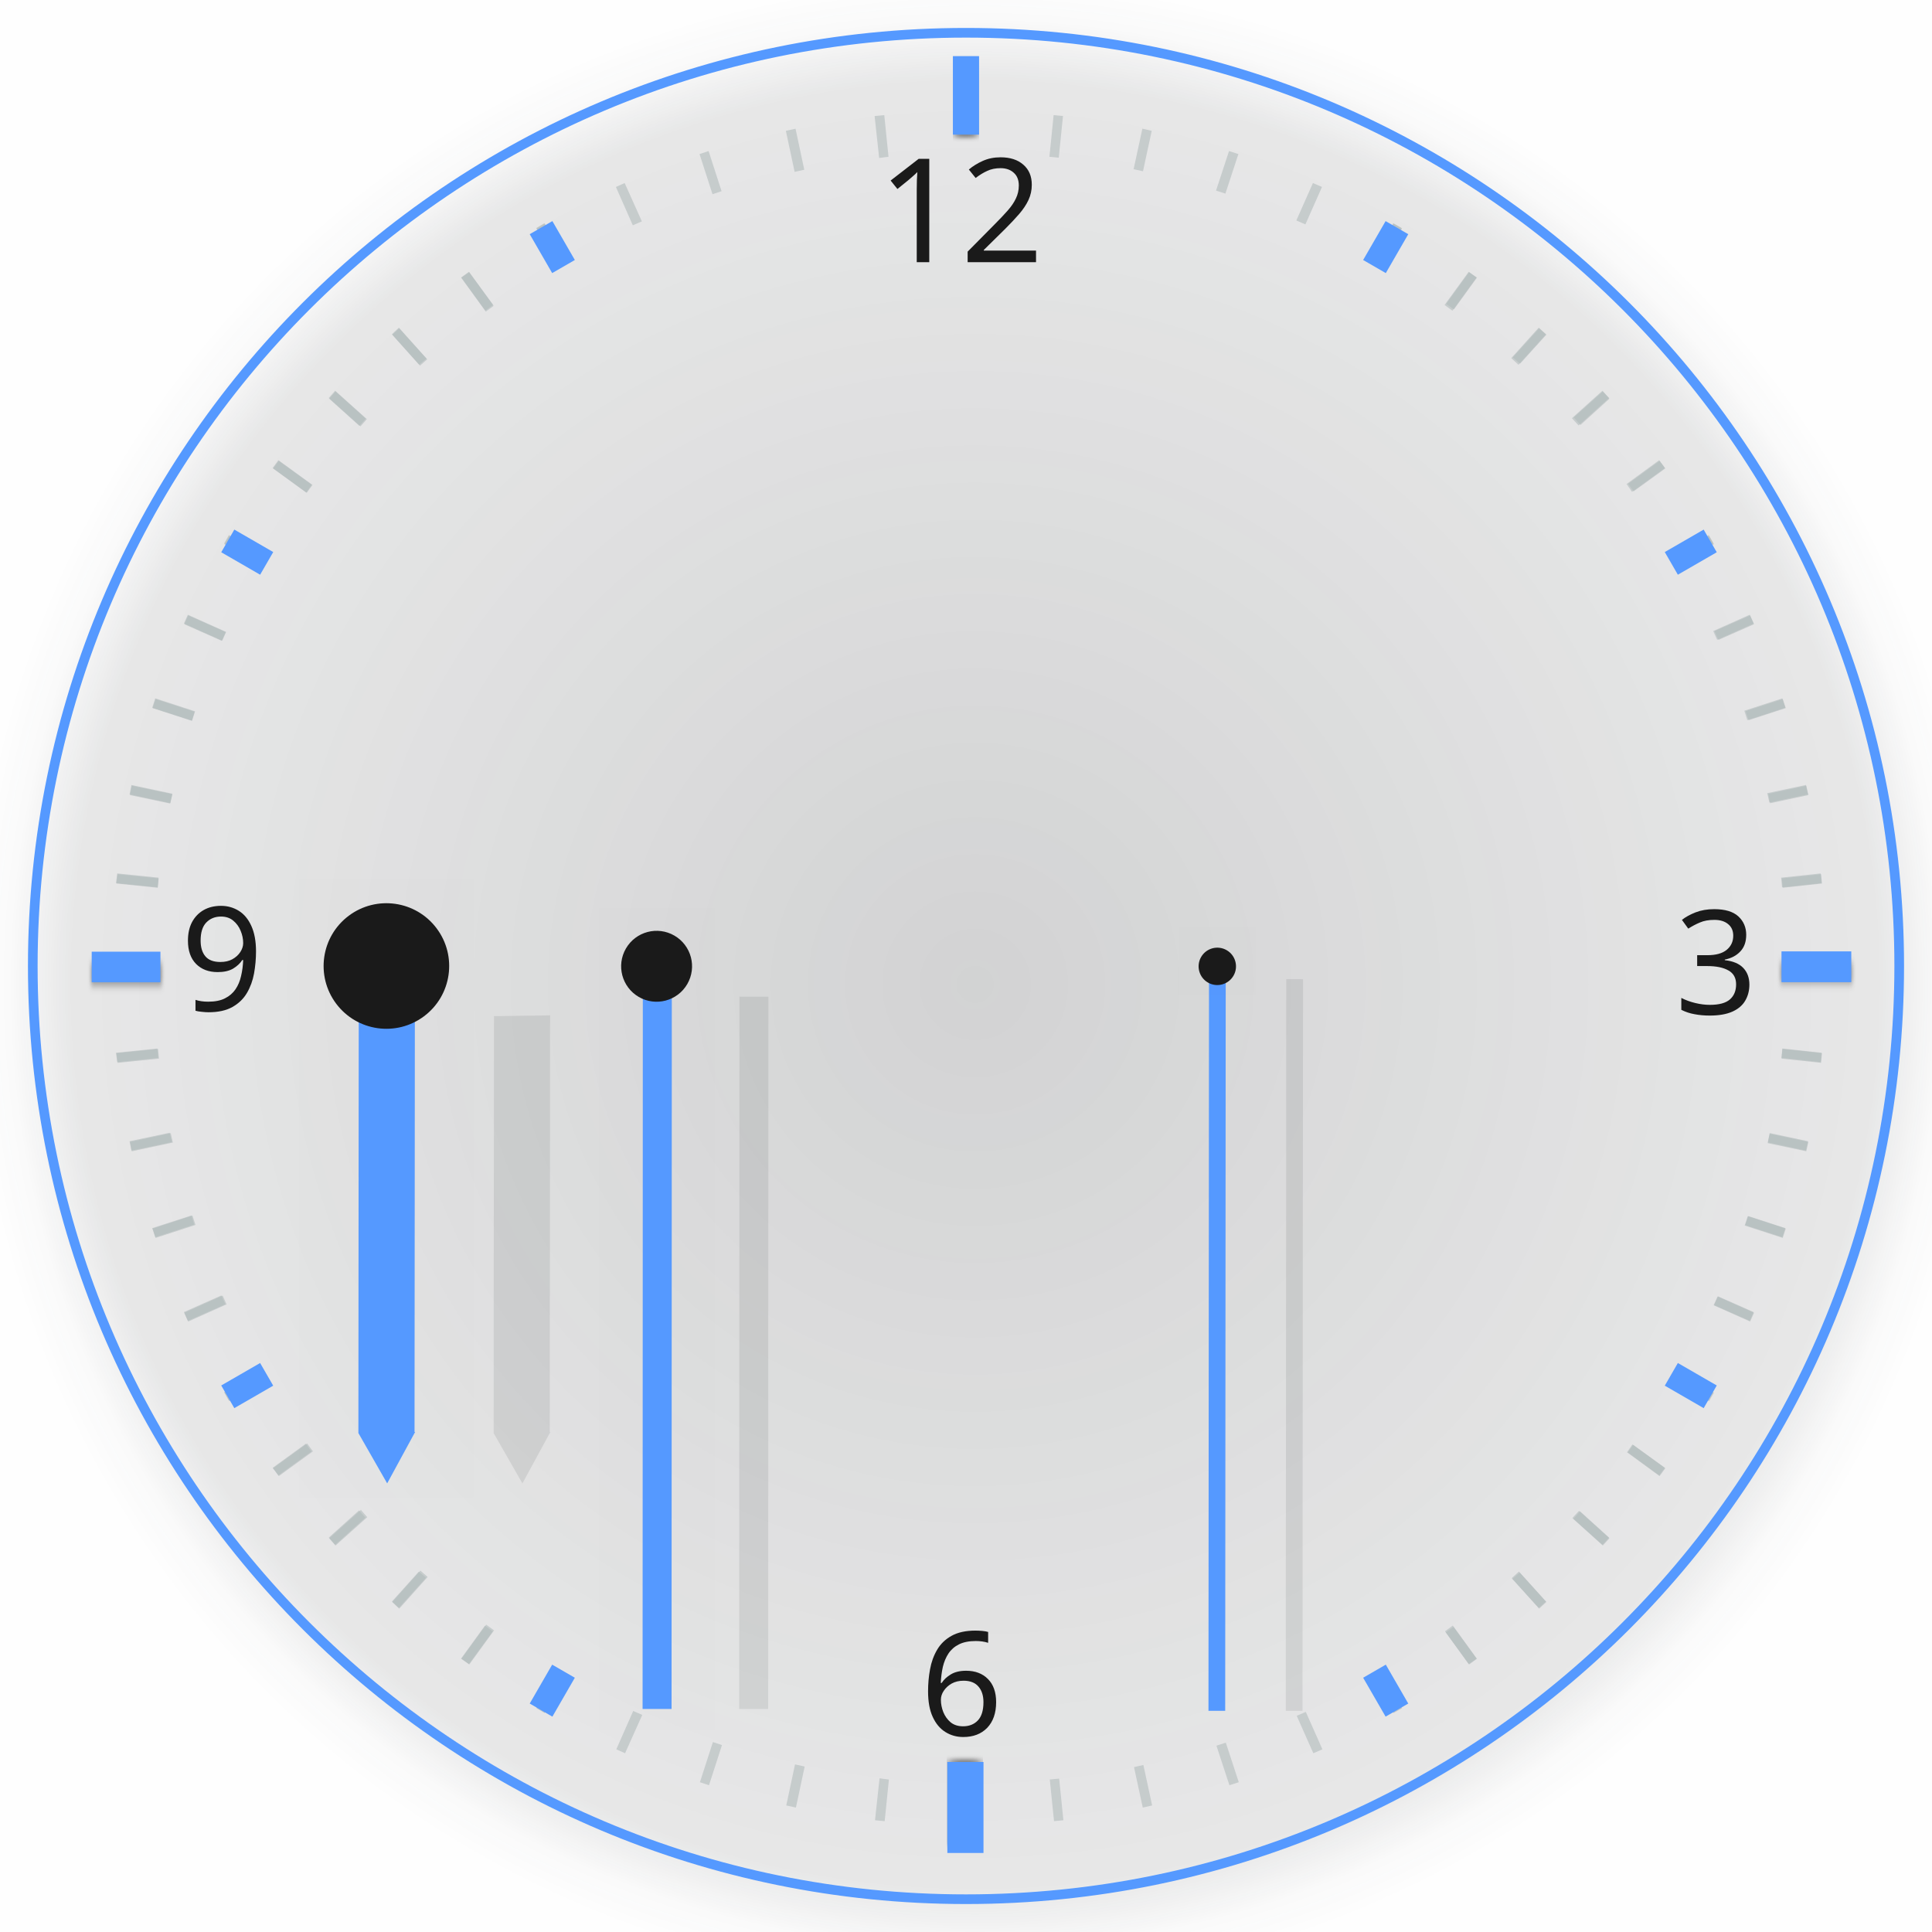
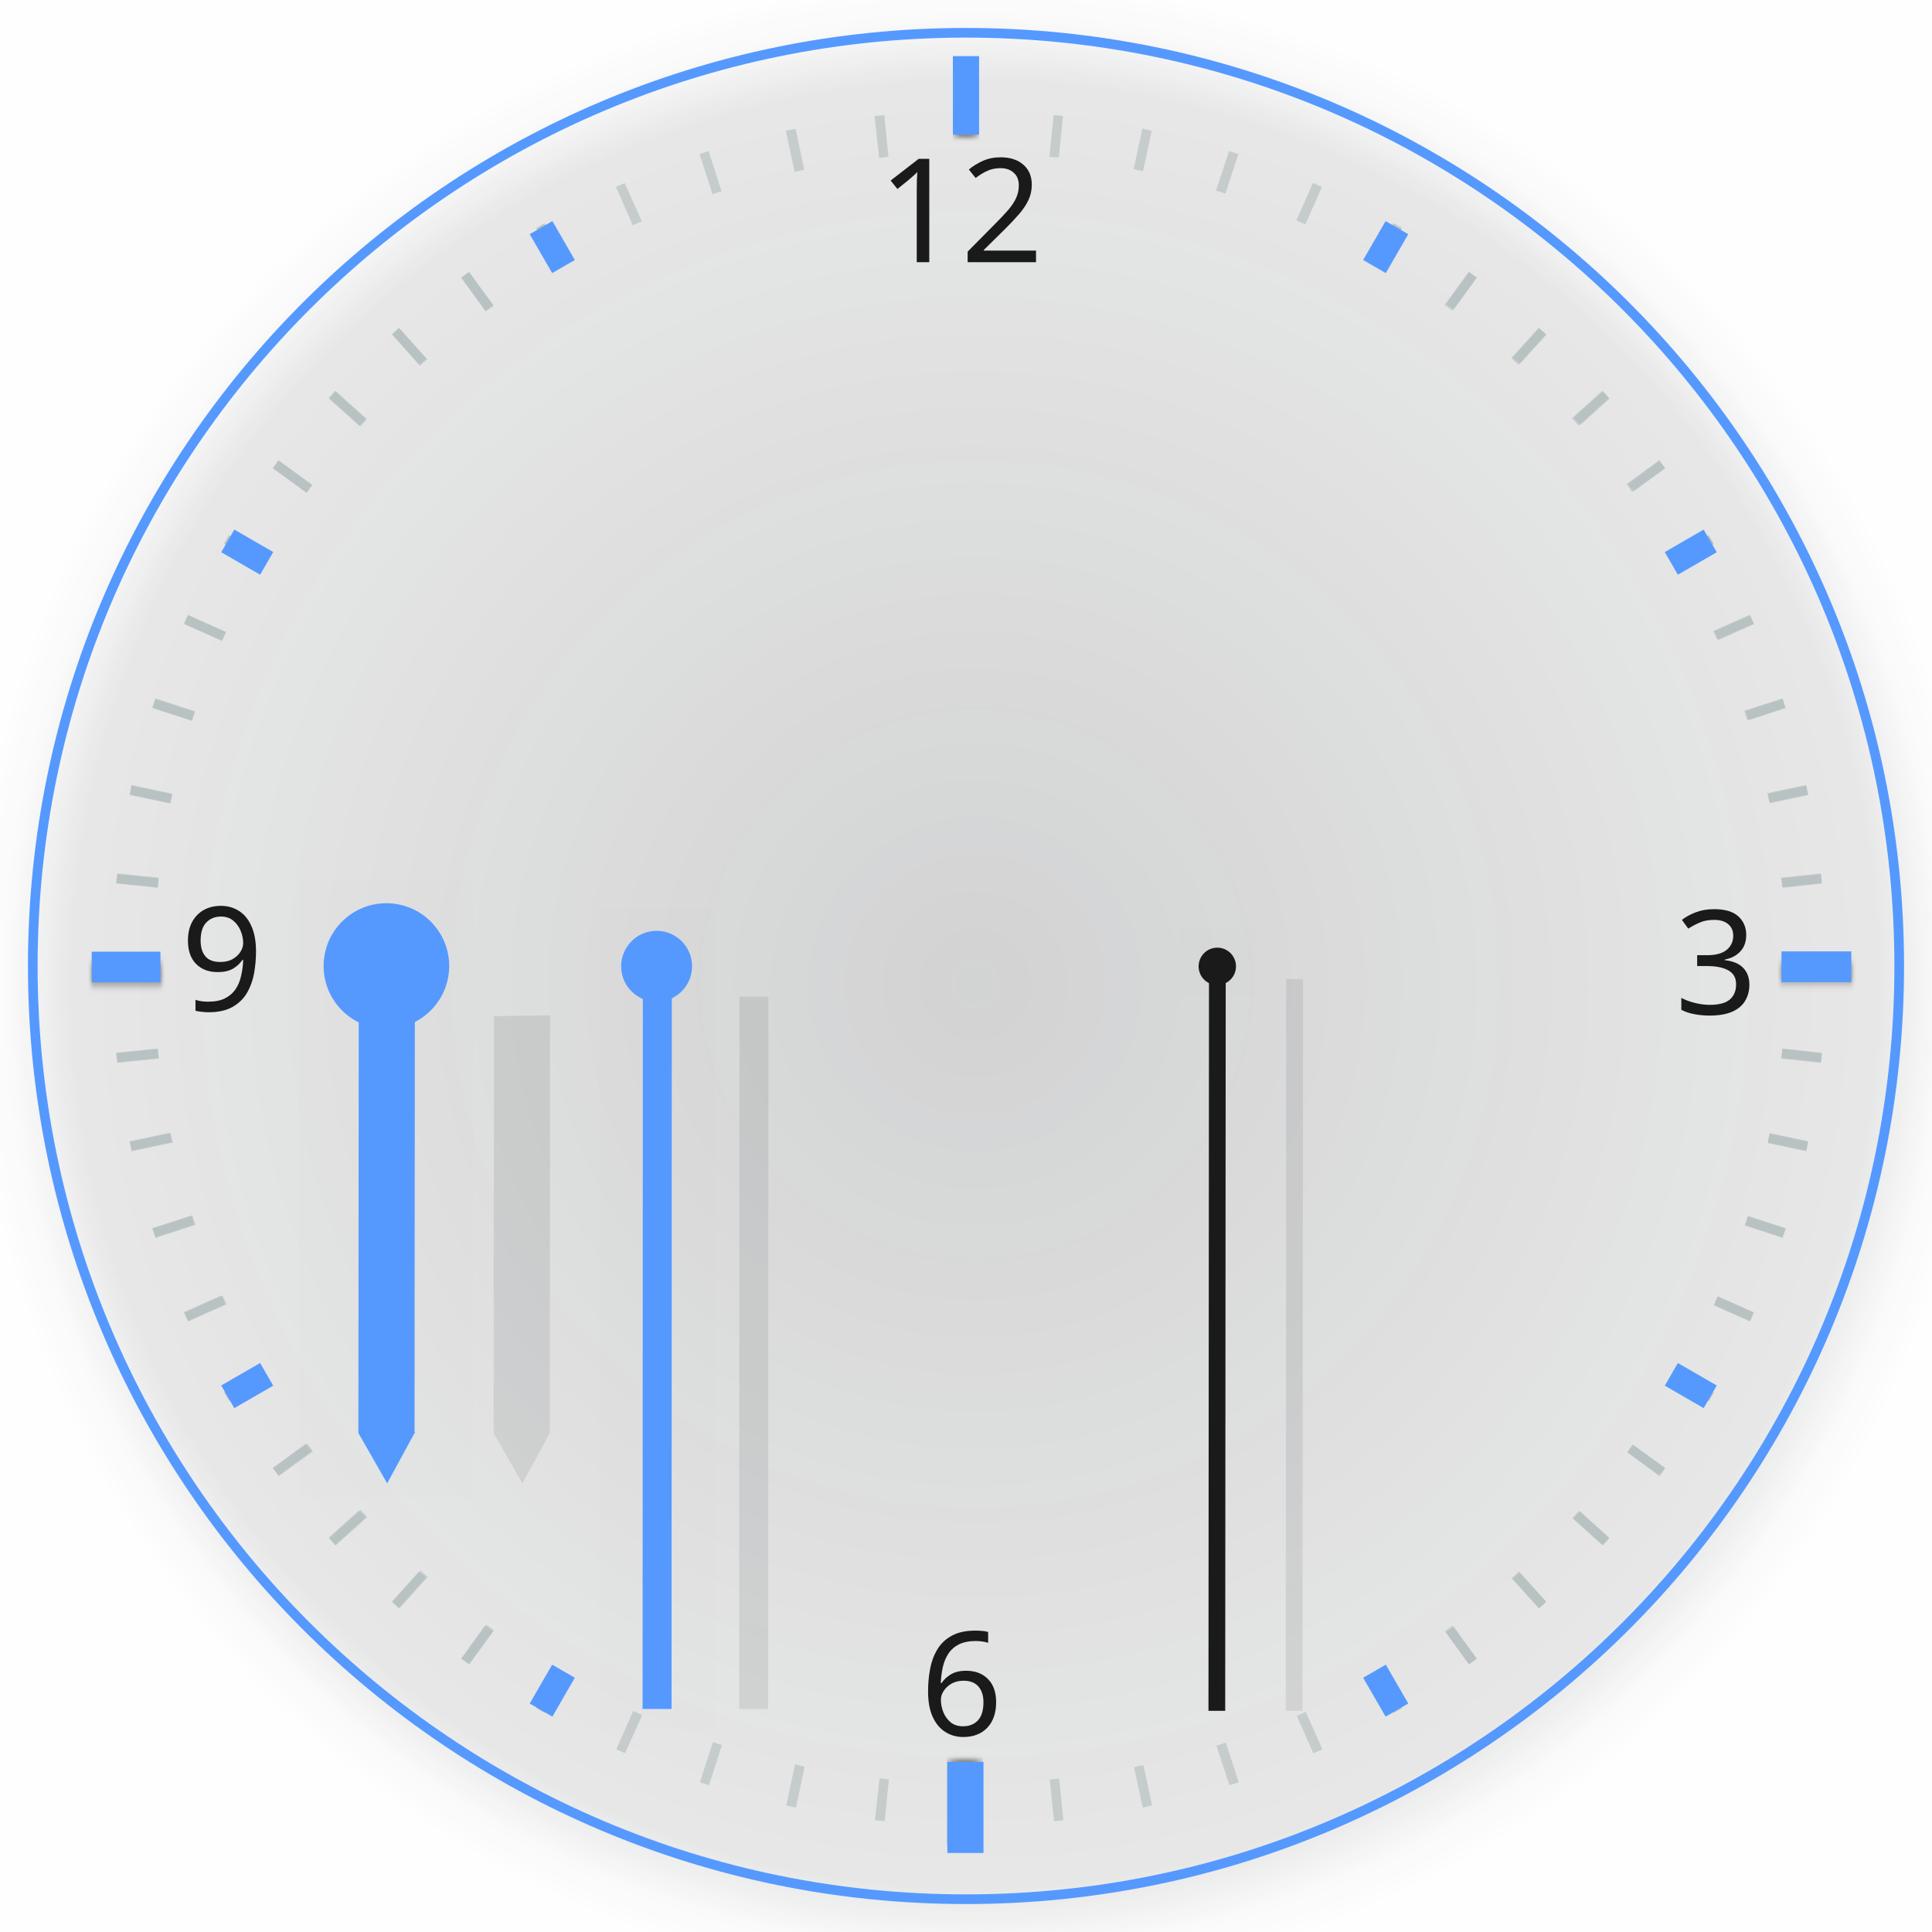
<svg xmlns="http://www.w3.org/2000/svg" xmlns:xlink="http://www.w3.org/1999/xlink" version="1.0" height="200" width="200" id="svg2">
  <defs id="defs5">
    <linearGradient id="linearGradient4011">
      <stop id="stop4013" offset="0" style="stop-color:#232629;stop-opacity:1;" />
      <stop style="stop-color:#232629;stop-opacity:0.523;" offset="0.9" id="stop4019" />
      <stop id="stop4021" offset="0.96" style="stop-color:#232629;stop-opacity:0.107;" />
      <stop id="stop4015" offset="1" style="stop-color:#232629;stop-opacity:0;" />
    </linearGradient>
    <filter height="1.905" y="-0.453" width="1.123" x="-0.061" id="filter5590" color-interpolation-filters="sRGB">
      <feGaussianBlur id="feGaussianBlur5592" stdDeviation="0.511" />
    </filter>
    <filter height="1.905" y="-0.453" width="1.123" x="-0.061" id="filter5574" color-interpolation-filters="sRGB">
      <feGaussianBlur id="feGaussianBlur5576" stdDeviation="0.511" />
    </filter>
    <filter height="1.123" y="-0.061" width="1.905" x="-0.453" id="filter5578" color-interpolation-filters="sRGB">
      <feGaussianBlur id="feGaussianBlur5580" stdDeviation="0.511" />
    </filter>
    <radialGradient r="96.606" fy="382.729" fx="1255.872" cy="382.729" cx="1255.872" gradientUnits="userSpaceOnUse" id="radialGradient4671" xlink:href="#linearGradient4011" />
    <radialGradient r="96.606" fy="382.729" fx="1255.872" cy="382.729" cx="1255.872" gradientUnits="userSpaceOnUse" id="radialGradient4671-1" xlink:href="#linearGradient4011" gradientTransform="matrix(1.076543,0,0,1.076543,-333.5874,169.8928)" />
  </defs>
  <g transform="translate(-1798.136,76.7415)" style="display:none" id="layer1" />
  <g transform="translate(-1798.136,76.7415)" style="display:inline" id="layer2" />
  <g id="layer4" style="display:inline" transform="translate(-1028.03,408.4746)" />
  <g id="layer5" style="display:inline" transform="translate(-1028.03,408.4746)" />
  <g transform="translate(-917.4624,-480.017)" id="ClockFace">
    <circle id="path4329-4" style="fill:url(#radialGradient4671-1);fill-opacity:1;stroke:none;opacity:0.2" cx="1018.413" cy="581.917" r="104" />
    <g id="g4323">
      <rect style="opacity:0.005;fill:#717171;fill-opacity:1;stroke:none" id="rect4069" width="214" height="214" x="909.569" y="474.722" />
      <circle transform="matrix(1.076543,0,0,1.076543,-334.5376,169.9925)" id="path4329" style="fill:url(#radialGradient4671);fill-opacity:1;stroke:none" />
      <g id="g4245">
        <path d="m 1352.477,382.729 a 96.606,96.606 0 0 1 -96.606,96.606 96.606,96.606 0 0 1 -96.606,-96.606 96.606,96.606 0 0 1 96.606,-96.606 96.606,96.606 0 0 1 96.606,96.606 z" id="path5099" style="fill:#1ea0e6;fill-opacity:1;stroke:none;opacity:0" transform="translate(-238.4086,197.2873)" />
        <g transform="translate(-0.5084997,-0.4121934)" id="g6149">
          <path id="path5480" d="m 974.362,503.58 -0.844,0.5 2.094,3.594 c 0.278,-0.163 0.564,-0.308 0.844,-0.469 z m 87.875,0 -2.031,3.531 c 0.293,0.167 0.585,0.33 0.875,0.5 l 2.031,-3.531 z m -95.687,5.031 -0.812,0.562 2.469,3.406 c 0.269,-0.199 0.541,-0.398 0.813,-0.594 z m 103.5,0 -2.375,3.281 c 0.267,0.192 0.548,0.368 0.812,0.562 l 2.375,-3.281 z m -110.75,5.812 -0.719,0.656 2.781,3.094 c 0.24,-0.219 0.508,-0.408 0.75,-0.625 z m 118,0 -2.719,3 c 0.248,0.221 0.504,0.432 0.75,0.656 l 2.719,-3 z m -124.594,6.531 -0.656,0.75 3.125,2.812 c 0.219,-0.247 0.434,-0.505 0.656,-0.75 z m 131.188,0 -3,2.688 c 0.233,0.255 0.458,0.523 0.687,0.781 l 3,-2.719 z m -137.063,7.188 -0.594,0.781 3.438,2.5 c 0.192,-0.268 0.367,-0.547 0.562,-0.812 z m 142.938,0 -3.25,2.375 c 0.191,0.259 0.375,0.52 0.562,0.781 l 3.281,-2.375 z m -148.063,7.75 -0.5,0.875 3.688,2.125 c 0.166,-0.292 0.331,-0.585 0.5,-0.875 z m 153.188,0 -3.5,2.031 c 0.17,0.29 0.333,0.582 0.5,0.875 l 3.5,-2.031 z m -157.438,8.25 -0.406,0.906 3.875,1.719 c 0.133,-0.305 0.27,-0.603 0.406,-0.906 z m 161.688,0 -3.688,1.625 c 0.136,0.301 0.274,0.603 0.406,0.906 l 3.688,-1.625 z m -165.063,8.656 -0.312,0.938 4.062,1.312 c 0.098,-0.308 0.18,-0.631 0.281,-0.938 z m 168.438,0 -3.844,1.25 c 0.102,0.31 0.214,0.626 0.312,0.938 l 3.844,-1.25 z m -170.906,8.969 -0.188,0.969 4.156,0.875 c 0.066,-0.324 0.149,-0.646 0.219,-0.969 z m 173.344,0 -3.937,0.844 c 0.069,0.321 0.122,0.647 0.187,0.969 l 3.969,-0.844 z m -174.812,9.156 -0.125,0.969 4.281,0.438 c 0.031,-0.322 0.059,-0.648 0.094,-0.969 l -4.25,-0.438 z m 176.344,0 -4.062,0.438 c 0.035,0.321 0.063,0.647 0.094,0.969 l 4.062,-0.438 -0.094,-0.969 z m -172.156,18.094 -4.312,0.438 0.125,1 4.281,-0.438 c -0.037,-0.333 -0.061,-0.666 -0.094,-1 z m 168.156,0 c -0.033,0.334 -0.057,0.667 -0.094,1 l 4.094,0.438 0.094,-1 z m -166.844,8.719 -4.219,0.906 0.188,0.969 4.25,-0.906 c -0.071,-0.322 -0.152,-0.645 -0.219,-0.969 z m 165.531,0.062 c -0.067,0.324 -0.148,0.646 -0.219,0.969 l 4,0.844 0.219,-0.969 z m -163.281,8.469 -4.125,1.344 0.312,0.969 4.125,-1.344 c -0.107,-0.323 -0.209,-0.644 -0.312,-0.969 z m 161,0.062 c -0.104,0.325 -0.205,0.646 -0.313,0.969 l 3.938,1.281 0.312,-0.969 z m -157.875,8.219 -3.969,1.781 0.406,0.906 3.969,-1.781 c -0.138,-0.303 -0.272,-0.601 -0.406,-0.906 z m 154.75,0.094 c -0.134,0.303 -0.269,0.605 -0.406,0.906 l 3.781,1.688 0.406,-0.906 z m -150.75,7.781 -3.813,2.188 0.5,0.875 3.813,-2.188 c -0.17,-0.289 -0.334,-0.584 -0.5,-0.875 z m 146.75,0.094 c -0.168,0.292 -0.329,0.585 -0.5,0.875 l 3.625,2.094 0.5,-0.875 z m -142,7.344 -3.531,2.562 0.594,0.812 3.531,-2.562 c -0.2,-0.27 -0.397,-0.54 -0.594,-0.812 z m 137.187,0.094 c -0.193,0.268 -0.366,0.547 -0.562,0.812 l 3.375,2.469 0.594,-0.812 z m -131.625,6.781 -3.281,2.938 0.656,0.75 3.281,-2.938 c -0.224,-0.246 -0.435,-0.502 -0.656,-0.75 z m 126.094,0.094 c -0.226,0.253 -0.458,0.499 -0.688,0.75 l 3.156,2.844 0.687,-0.75 z m -119.937,6.188 -2.906,3.25 0.719,0.688 2.938,-3.281 c -0.248,-0.221 -0.504,-0.432 -0.75,-0.656 z m 113.719,0.094 c -0.251,0.228 -0.496,0.462 -0.75,0.688 l 2.844,3.156 0.75,-0.688 z m -106.906,5.5 -2.562,3.531 0.812,0.594 2.562,-3.531 c -0.272,-0.195 -0.543,-0.395 -0.812,-0.594 z m 100.062,0.094 c -0.27,0.198 -0.54,0.399 -0.812,0.594 l 2.5,3.438 0.812,-0.594 z m -92.656,4.781 -2.187,3.781 0.844,0.5 2.188,-3.812 c -0.28,-0.16 -0.566,-0.306 -0.844,-0.469 z m 85.25,0.062 c -0.283,0.165 -0.559,0.338 -0.844,0.5 l 2.125,3.719 0.875,-0.5 z m -77.437,4 -1.75,3.969 0.906,0.406 1.781,-3.969 c -0.313,-0.138 -0.626,-0.265 -0.937,-0.406 z m 69.625,0.094 c -0.308,0.139 -0.628,0.271 -0.938,0.406 l 1.719,3.875 0.938,-0.406 z m -61.375,3.125 -1.344,4.156 0.938,0.312 1.344,-4.156 c -0.314,-0.1 -0.625,-0.209 -0.937,-0.312 z m 53.094,0.062 c -0.322,0.106 -0.645,0.21 -0.969,0.312 l 1.344,4.094 0.969,-0.312 z m -44.594,2.25 -0.906,4.25 1,0.219 0.906,-4.25 c -0.334,-0.069 -0.668,-0.146 -1,-0.219 z m 36.062,0.062 c -0.327,0.07 -0.641,0.152 -0.969,0.219 l 0.906,4.188 0.969,-0.219 z m -27.312,1.375 -0.469,4.344 1,0.094 0.438,-4.312 c -0.325,-0.032 -0.645,-0.089 -0.969,-0.125 z m 18.594,0.031 c -0.323,0.035 -0.645,0.062 -0.969,0.094 l 0.437,4.312 0.969,-0.094 z" style="font-size:medium;font-style:normal;font-variant:normal;font-weight:normal;font-stretch:normal;text-indent:0;text-align:start;text-decoration:none;line-height:normal;letter-spacing:normal;word-spacing:normal;text-transform:none;direction:ltr;block-progression:tb;writing-mode:lr-tb;text-anchor:start;baseline-shift:baseline;opacity:0.6;color:#000000;fill:#b1babb;fill-opacity:1;stroke:none;stroke-width:1px;marker:none;visibility:visible;display:inline;overflow:visible;enable-background:accumulate;font-family:Sans;-inkscape-font-specification:Sans" />
          <path style="color:#000000;font-style:normal;font-variant:normal;font-weight:normal;font-stretch:normal;font-size:medium;line-height:normal;font-family:Sans;-inkscape-font-specification:Sans;text-indent:0;text-align:start;text-decoration:none;text-decoration-line:none;letter-spacing:normal;word-spacing:normal;text-transform:none;direction:ltr;block-progression:tb;writing-mode:lr-tb;baseline-shift:baseline;text-anchor:start;display:inline;overflow:visible;visibility:visible;opacity:0.6;fill:#b1babb;fill-opacity:1;stroke:none;stroke-width:1px;marker:none;enable-background:accumulate" d="m 974.322,657.721 -0.844,-0.5 2.094,-3.594 c 0.278,0.163 0.564,0.308 0.844,0.469 z m 87.875,0 -2.031,-3.531 c 0.293,-0.167 0.585,-0.33 0.875,-0.5 l 2.031,3.531 z m -95.688,-5.031 -0.812,-0.562 2.469,-3.406 c 0.269,0.199 0.541,0.398 0.813,0.594 z m 103.5,0 -2.375,-3.281 c 0.267,-0.192 0.548,-0.368 0.812,-0.562 l 2.375,3.281 z m -110.75,-5.812 -0.719,-0.656 2.781,-3.094 c 0.24,0.219 0.508,0.408 0.75,0.625 z m 118,0 -2.719,-3 c 0.248,-0.221 0.504,-0.432 0.75,-0.656 l 2.719,3 z m -124.594,-6.531 -0.656,-0.75 3.125,-2.812 c 0.219,0.247 0.434,0.505 0.656,0.75 z m 131.188,0 -3,-2.688 c 0.233,-0.255 0.458,-0.523 0.687,-0.781 l 3,2.719 z m -137.063,-7.188 -0.594,-0.781 3.438,-2.5 c 0.192,0.268 0.367,0.547 0.562,0.812 z m 142.938,0 -3.25,-2.375 c 0.191,-0.259 0.375,-0.52 0.562,-0.781 l 3.281,2.375 z m -148.063,-7.75 -0.5,-0.875 3.688,-2.125 c 0.166,0.292 0.331,0.585 0.5,0.875 z m 153.188,0 -3.5,-2.031 c 0.17,-0.29 0.333,-0.582 0.5,-0.875 l 3.5,2.031 z m -157.438,-8.25 -0.406,-0.906 3.875,-1.719 c 0.133,0.305 0.27,0.603 0.406,0.906 z m 161.688,0 -3.688,-1.625 c 0.136,-0.301 0.274,-0.603 0.406,-0.906 l 3.688,1.625 z m -165.063,-8.656 -0.312,-0.938 4.062,-1.312 c 0.098,0.308 0.18,0.631 0.281,0.938 z m 168.438,0 -3.844,-1.25 c 0.102,-0.31 0.214,-0.626 0.312,-0.938 l 3.844,1.25 z m -170.906,-8.969 -0.188,-0.969 4.156,-0.875 c 0.066,0.324 0.149,0.646 0.219,0.969 z m 173.344,0 -3.937,-0.844 c 0.069,-0.321 0.122,-0.647 0.187,-0.969 l 3.969,0.844 z m -174.812,-9.156 -0.125,-0.969 4.281,-0.438 c 0.031,0.322 0.059,0.648 0.094,0.969 l -4.25,0.438 z m 176.344,0 -4.062,-0.438 c 0.035,-0.321 0.063,-0.647 0.094,-0.969 l 4.062,0.438 -0.094,0.969 z m -172.156,-18.094 -4.312,-0.438 0.125,-1 4.281,0.438 c -0.037,0.333 -0.061,0.666 -0.094,1 z m 168.156,0 c -0.033,-0.334 -0.057,-0.667 -0.094,-1 l 4.094,-0.438 0.094,1 z m -166.844,-8.719 -4.219,-0.906 0.188,-0.969 4.25,0.906 c -0.071,0.322 -0.152,0.645 -0.219,0.969 z m 165.531,-0.062 c -0.067,-0.324 -0.148,-0.646 -0.219,-0.969 l 4,-0.844 0.219,0.969 z m -163.281,-8.469 -4.125,-1.344 0.312,-0.969 4.125,1.344 c -0.107,0.323 -0.209,0.644 -0.312,0.969 z m 161,-0.062 c -0.104,-0.325 -0.205,-0.646 -0.313,-0.969 l 3.938,-1.281 0.312,0.969 z m -157.875,-8.219 -3.969,-1.781 0.406,-0.906 3.969,1.781 c -0.138,0.303 -0.272,0.601 -0.406,0.906 z m 154.75,-0.094 c -0.134,-0.303 -0.269,-0.605 -0.406,-0.906 l 3.781,-1.688 0.406,0.906 z m -150.75,-7.781 -3.813,-2.188 0.5,-0.875 3.813,2.188 c -0.17,0.289 -0.334,0.584 -0.5,0.875 z m 146.75,-0.094 c -0.168,-0.292 -0.329,-0.585 -0.5,-0.875 l 3.625,-2.094 0.5,0.875 z m -142,-7.344 -3.531,-2.562 0.594,-0.812 3.531,2.562 c -0.2,0.27 -0.397,0.54 -0.594,0.812 z m 137.187,-0.094 c -0.193,-0.268 -0.366,-0.547 -0.562,-0.812 l 3.375,-2.469 0.594,0.812 z m -131.625,-6.781 -3.281,-2.938 0.656,-0.75 3.281,2.938 c -0.224,0.246 -0.435,0.502 -0.656,0.75 z m 126.094,-0.094 c -0.226,-0.253 -0.458,-0.499 -0.688,-0.75 l 3.156,-2.844 0.687,0.75 z m -119.938,-6.188 -2.906,-3.25 0.719,-0.688 2.938,3.281 c -0.248,0.221 -0.504,0.432 -0.75,0.656 z m 113.719,-0.094 c -0.251,-0.228 -0.496,-0.462 -0.75,-0.688 l 2.844,-3.156 0.75,0.688 z m -106.906,-5.5 -2.562,-3.531 0.812,-0.594 2.562,3.531 c -0.272,0.195 -0.543,0.395 -0.812,0.594 z m 100.063,-0.094 c -0.27,-0.198 -0.54,-0.399 -0.812,-0.594 l 2.5,-3.438 0.812,0.594 z m -92.656,-4.781 -2.187,-3.781 0.844,-0.5 2.188,3.812 c -0.28,0.16 -0.566,0.306 -0.844,0.469 z m 85.25,-0.062 c -0.283,-0.165 -0.559,-0.338 -0.844,-0.5 l 2.125,-3.719 0.875,0.5 z m -77.437,-4 -1.75,-3.969 0.906,-0.406 1.781,3.969 c -0.313,0.138 -0.626,0.265 -0.937,0.406 z m 69.625,-0.094 c -0.308,-0.139 -0.628,-0.271 -0.938,-0.406 l 1.719,-3.875 0.938,0.406 z m -61.375,-3.125 -1.344,-4.156 0.938,-0.312 1.344,4.156 c -0.314,0.1 -0.625,0.209 -0.937,0.312 z m 53.094,-0.062 c -0.322,-0.106 -0.645,-0.21 -0.969,-0.312 l 1.344,-4.094 0.969,0.312 z m -44.594,-2.25 -0.906,-4.25 1,-0.219 0.906,4.25 c -0.334,0.069 -0.668,0.146 -1,0.219 z m 36.062,-0.062 c -0.327,-0.07 -0.641,-0.152 -0.969,-0.219 l 0.906,-4.188 0.969,0.219 z m -27.312,-1.375 -0.469,-4.344 1,-0.094 0.438,4.312 c -0.325,0.032 -0.645,0.089 -0.969,0.125 z m 18.594,-0.031 c -0.323,-0.035 -0.645,-0.062 -0.969,-0.094 l 0.437,-4.312 0.969,0.094 z" id="path4514" />
        </g>
        <rect style="fill:#212121;fill-opacity:0.413;stroke:none;filter:url(#filter5590)" id="rect5549" width="20" height="2.709" x="927.479" y="580.171" transform="matrix(0.3669433,0,0,0.8634778,586.551,78.71844)" />
        <rect y="578.535" x="926.956" height="3.167" width="7.115" id="rect5442" style="fill:#5599ff;fill-opacity:1;stroke:none" />
        <rect y="580.172" x="1088.579" height="2.709" width="20" id="rect5531" style="fill:#1c1c1c;fill-opacity:0.361;stroke:none;filter:url(#filter5574)" transform="matrix(0.3745782,0,0,0.8188335,693.9931,104.5514)" />
        <rect style="fill:#5599ff;fill-opacity:1;stroke:none" id="rect5446" width="7.224" height="3.189" x="1101.882" y="578.504" />
        <rect transform="matrix(0,0.447875,-1.213096,0,-587.0654,505.786)" style="fill:#2a2a2a;fill-opacity:0.524;stroke:none;filter:url(#filter5578)" id="rect5571" width="20" height="2.709" x="349.026" y="-1323.934" />
        <rect y="-1019.273" x="662.417" height="3.742" width="9.419" id="rect5448" style="fill:#5599ff;fill-opacity:1;stroke:none" transform="matrix(0,1,-1,0,0,0)" />
        <path transform="translate(-238.4086,197.2873)" style="fill:none;stroke:#5599ff;stroke-opacity:1" id="path5627" d="m 1352.477,382.729 a 96.606,96.606 0 0 1 -96.606,96.606 96.606,96.606 0 0 1 -96.606,-96.606 96.606,96.606 0 0 1 96.606,-96.606 96.606,96.606 0 0 1 96.606,96.606 z" />
        <g transform="translate(-0.5084997,-0.4121934)" id="g6073">
          <path d="m 1090.307,537.577 4.027,-2.325 1.355,2.346 -4.027,2.325 z m -149.435,86.276 4.027,-2.325 1.355,2.346 -4.027,2.325 z" style="fill:#5599ff;fill-opacity:1;stroke:none" id="path6063" />
          <path id="path6065" style="fill:#5599ff;fill-opacity:1;stroke:none" d="m 1059.083,507.345 2.325,-4.027 2.346,1.355 -2.325,4.027 z m -86.276,149.435 2.325,-4.027 2.346,1.355 -2.325,4.027 z" />
          <path d="m 944.9,539.923 -4.027,-2.325 1.355,-2.346 4.027,2.325 z m 149.435,86.276 -4.027,-2.325 1.355,-2.346 4.027,2.325 z" style="fill:#5599ff;fill-opacity:1;stroke:none" id="path6067" />
          <path id="path6069" style="fill:#5599ff;fill-opacity:1;stroke:none" d="m 975.132,508.699 -2.325,-4.027 2.346,-1.355 2.325,4.027 z m 86.276,149.435 -2.325,-4.027 2.346,-1.355 2.325,4.027 z" />
        </g>
        <rect y="-1323.934" x="349.026" height="2.709" width="20" id="rect4510" style="fill:#2a2a2a;fill-opacity:0.524;stroke:none;filter:url(#filter5578)" transform="matrix(0,0.4058559,-0.8691949,0,-132.1378,344.5087)" />
        <rect transform="matrix(0,1,-1,0,0,0)" style="fill:#5599ff;fill-opacity:1;stroke:none" id="rect4512" width="8.124" height="2.709" x="485.829" y="-1018.815" />
        <text xml:space="preserve" style="font-style:normal;font-weight:normal;font-size:15px;line-height:125%;font-family:sans-serif;letter-spacing:0px;word-spacing:0px;fill:#1a1a1a;fill-opacity:1;stroke:none;stroke-width:1px;stroke-linecap:butt;stroke-linejoin:miter;stroke-opacity:1;" x="936.168" y="584.649" id="text4204">
          <tspan id="tspan4206" x="936.168" y="584.649" style="font-style:normal;font-variant:normal;font-weight:normal;font-stretch:normal;font-size:15px;font-family:Aller;-inkscape-font-specification:Aller;fill:#1a1a1a;fill-opacity:1;">9</tspan>
        </text>
        <text id="text4208" y="584.993" x="1090.838" style="font-style:normal;font-weight:normal;font-size:15px;line-height:125%;font-family:sans-serif;letter-spacing:0px;word-spacing:0px;fill:#1a1a1a;fill-opacity:1;stroke:none;stroke-width:1px;stroke-linecap:butt;stroke-linejoin:miter;stroke-opacity:1;" xml:space="preserve">
          <tspan style="font-style:normal;font-variant:normal;font-weight:normal;font-stretch:normal;font-size:15px;font-family:Aller;-inkscape-font-specification:Aller;fill:#1a1a1a;fill-opacity:1;" y="584.993" x="1090.838" id="tspan4210">3</tspan>
        </text>
        <text id="text4212" y="659.676" x="1012.708" style="font-style:normal;font-weight:normal;font-size:15px;line-height:125%;font-family:sans-serif;letter-spacing:0px;word-spacing:0px;fill:#1a1a1a;fill-opacity:1;stroke:none;stroke-width:1px;stroke-linecap:butt;stroke-linejoin:miter;stroke-opacity:1;" xml:space="preserve">
          <tspan style="font-style:normal;font-variant:normal;font-weight:normal;font-stretch:normal;font-size:15px;font-family:Aller;-inkscape-font-specification:Aller;fill:#1a1a1a;fill-opacity:1;" y="659.676" x="1012.708" id="tspan4214">6</tspan>
        </text>
        <text xml:space="preserve" style="font-style:normal;font-weight:normal;font-size:15px;line-height:125%;font-family:sans-serif;letter-spacing:0px;word-spacing:0px;fill:#1a1a1a;fill-opacity:1;stroke:none;stroke-width:1px;stroke-linecap:butt;stroke-linejoin:miter;stroke-opacity:1;" x="1008.331" y="507.159" id="text4216">
          <tspan id="tspan4218" x="1008.331" y="507.159" style="font-style:normal;font-variant:normal;font-weight:normal;font-stretch:normal;font-size:15px;font-family:Aller;-inkscape-font-specification:Aller;fill:#1a1a1a;fill-opacity:1;">12</tspan>
        </text>
      </g>
    </g>
  </g>
  <g id="HourHand" transform="matrix(-0.6000147,-0.799989,0.799989,-0.6000147,185.5251,1262.698)">
    <rect transform="matrix(-0.6000147,0.799989,-0.799989,-0.6000147,1122.662,607.6191)" y="91" x="33" height="64" width="18" id="rect4673" style="opacity:0.01;fill:#232629;fill-opacity:0.604;stroke:none" />
    <path style="fill:#5599ff;fill-opacity:1;stroke:none" d="m 980.523,549.887 -5.955,-0.742 2.521,5.509 0.036,-0.051 34.481,25.905 3.422,-4.698 -34.481,-25.905 z" id="rect5450" />
-     <path transform="translate(-753.9339,199.1847)" d="m 1777.896,382.032 a 6.499,6.499 0 0 1 -6.499,6.499 6.499,6.499 0 0 1 -6.5,-6.499 6.499,6.499 0 0 1 6.5,-6.499 6.499,6.499 0 0 1 6.499,6.499 z" id="path5455-2" style="fill:#1a1a1a;fill-opacity:1;stroke:none" />
+     <path transform="translate(-753.9339,199.1847)" d="m 1777.896,382.032 a 6.499,6.499 0 0 1 -6.499,6.499 6.499,6.499 0 0 1 -6.5,-6.499 6.499,6.499 0 0 1 6.5,-6.499 6.499,6.499 0 0 1 6.499,6.499 z" id="path5455-2" style="fill:#5599ff;fill-opacity:1;stroke:none" />
  </g>
  <g id="MinuteHand" transform="matrix(-0.5033012,0.864111,-0.864111,-0.5033012,1082.352,-486.6583)" style="fill:#717171;fill-opacity:1">
    <rect transform="matrix(-0.5033012,-0.864111,0.864111,-0.5033012,966.2824,692.0649)" y="94" x="64" height="85" width="12" id="rect4675" style="opacity:0.01;fill:#232629;fill-opacity:0.604;stroke:none" />
    <path id="rect5459" d="m 588.165,1012.615 75.736,7e-4 0,3 -75.736,-7e-4 z" style="fill:#5599ff;stroke:none;fill-opacity:1" transform="matrix(0.8642748,-0.5030199,0.5030199,0.8642748,0,0)" />
-     <path style="fill:#1a1a1a;fill-opacity:1;stroke:none" id="path5457" d="m 1777.896,382.032 a 6.499,6.499 0 0 1 -6.499,6.499 6.499,6.499 0 0 1 -6.5,-6.499 6.499,6.499 0 0 1 6.5,-6.499 6.499,6.499 0 0 1 6.499,6.499 z" transform="matrix(0.5647512,0,0,0.5647512,17.10373,365.5042)" />
+     <path style="fill:#5599ff;fill-opacity:1;stroke:none" id="path5457" d="m 1777.896,382.032 a 6.499,6.499 0 0 1 -6.499,6.499 6.499,6.499 0 0 1 -6.5,-6.499 6.499,6.499 0 0 1 6.5,-6.499 6.499,6.499 0 0 1 6.499,6.499 z" transform="matrix(0.5647512,0,0,0.5647512,17.10373,365.5042)" />
  </g>
  <g id="SecondHand" transform="matrix(-0.5006173,0.8656687,-0.8656687,-0.5006173,1138.495,-489.7159)">
-     <rect transform="matrix(0.8660254,-0.5,0.5,0.8660254,0,0)" y="1011.187" x="589.805" height="1.732" width="77.736" id="rect6212" style="fill:#5599ff;fill-opacity:1;stroke:none" />
+     <rect transform="matrix(0.8660254,-0.5,0.5,0.8660254,0,0)" y="1011.187" x="589.805" height="1.732" width="77.736" id="rect6212" style="fill:#1a1a1a;fill-opacity:1;stroke:none" />
    <rect transform="matrix(-0.5006173,-0.8656687,0.8656687,-0.5006173,985.8723,726.5489)" y="96" x="106" height="7" width="8" id="rect4677" style="opacity:0.01;fill:#232629;fill-opacity:0.604;stroke:none" />
    <path id="path6214" d="m 1777.896,382.032 c 0,3.59 -2.91,6.499 -6.499,6.499 -3.59,0 -6.5,-2.91 -6.5,-6.499 0,-3.59 2.91,-6.499 6.5,-6.499 3.59,0 6.499,2.91 6.499,6.499 z" style="fill:#1a1a1a;fill-opacity:1;stroke:none" transform="matrix(0.2978345,0,0,0.2978345,489.8134,467.4493)" />
  </g>
  <g transform="matrix(-0.6000147,-0.799989,0.799989,-0.6000147,199.5251,1262.698)" id="HourHandShadow" style="opacity:0.1">
    <path id="path4376" d="m 980.523,549.887 -5.955,-0.742 2.521,5.509 0.036,-0.051 34.481,25.905 3.422,-4.698 -34.481,-25.905 z" style="fill:#232629;fill-opacity:1;stroke:none" />
    <path transform="translate(-754,199.1995)" d="m 1777.896,382.032 a 6.499,6.499 0 0 1 -6.499,6.499 6.499,6.499 0 0 1 -6.5,-6.499 6.499,6.499 0 0 1 6.5,-6.499 6.499,6.499 0 0 1 6.499,6.499 z" id="path4378" style="fill:#232629;fill-opacity:0.004;stroke:none" />
  </g>
  <g transform="matrix(-0.5006173,0.8656687,-0.8656687,-0.5006173,1146.495,-489.7159)" id="SecondHandShadow" style="opacity:0.1;fill:#232629;fill-opacity:1">
    <path id="rect4414" d="m 591.805,1011.186 75.736,0 0,1.732 -75.736,0 z" style="fill:#232629;stroke:none" transform="matrix(0.8660254,-0.5,0.5,0.8660254,0,0)" />
    <path transform="matrix(0.2978345,0,0,0.2978345,489.8134,467.4493)" d="m 1777.896,382.032 a 6.499,6.499 0 0 1 -6.499,6.499 6.499,6.499 0 0 1 -6.5,-6.499 6.499,6.499 0 0 1 6.5,-6.499 6.499,6.499 0 0 1 6.499,6.499 z" id="path4416" style="fill:#232629;fill-opacity:0.004;stroke:none" />
    <rect transform="matrix(-0.5006173,-0.8656687,0.8656687,-0.5006173,988.876,731.7429)" y="97" x="113" height="82" width="6" id="rect4715" style="opacity:0.01;fill:#232629;fill-opacity:0.604;stroke:none" />
  </g>
  <path d="m -45,100 a 5,5 0 1 1 -10,0 5,5 0 1 1 10,0 z" id="HandCenterScrew" style="opacity:0.001;fill:#232629;fill-opacity:1;stroke:none" />
  <circle d="m -150,100 a 45,45 0 1 1 -90,0 45,45 0 1 1 90,0 z" transform="matrix(1.573921,0,0,1.573921,111.9146,-57.39209)" id="Glass" style="opacity:0.001;fill:#232629;fill-opacity:1;stroke:none" />
  <g style="opacity:0.1;fill:#232629;fill-opacity:1" transform="matrix(-0.5033012,0.864111,-0.864111,-0.5033012,1092.352,-486.6583)" id="MinuteHandShadow">
    <path id="rect4404" d="m 590.165,1012.615 73.736,0 0,3 -73.736,0 z" style="fill:#232629;stroke:none" transform="matrix(0.8642748,-0.5030199,0.5030199,0.8642748,0,0)" />
    <path style="fill:#232629;fill-opacity:0.004;stroke:none" id="path4406" d="m 1777.896,382.032 a 6.499,6.499 0 0 1 -6.499,6.499 6.499,6.499 0 0 1 -6.5,-6.499 6.499,6.499 0 0 1 6.5,-6.499 6.499,6.499 0 0 1 6.499,6.499 z" transform="matrix(0.6249637,0,0,0.6249637,-89.66208,342.4755)" />
  </g>
</svg>
